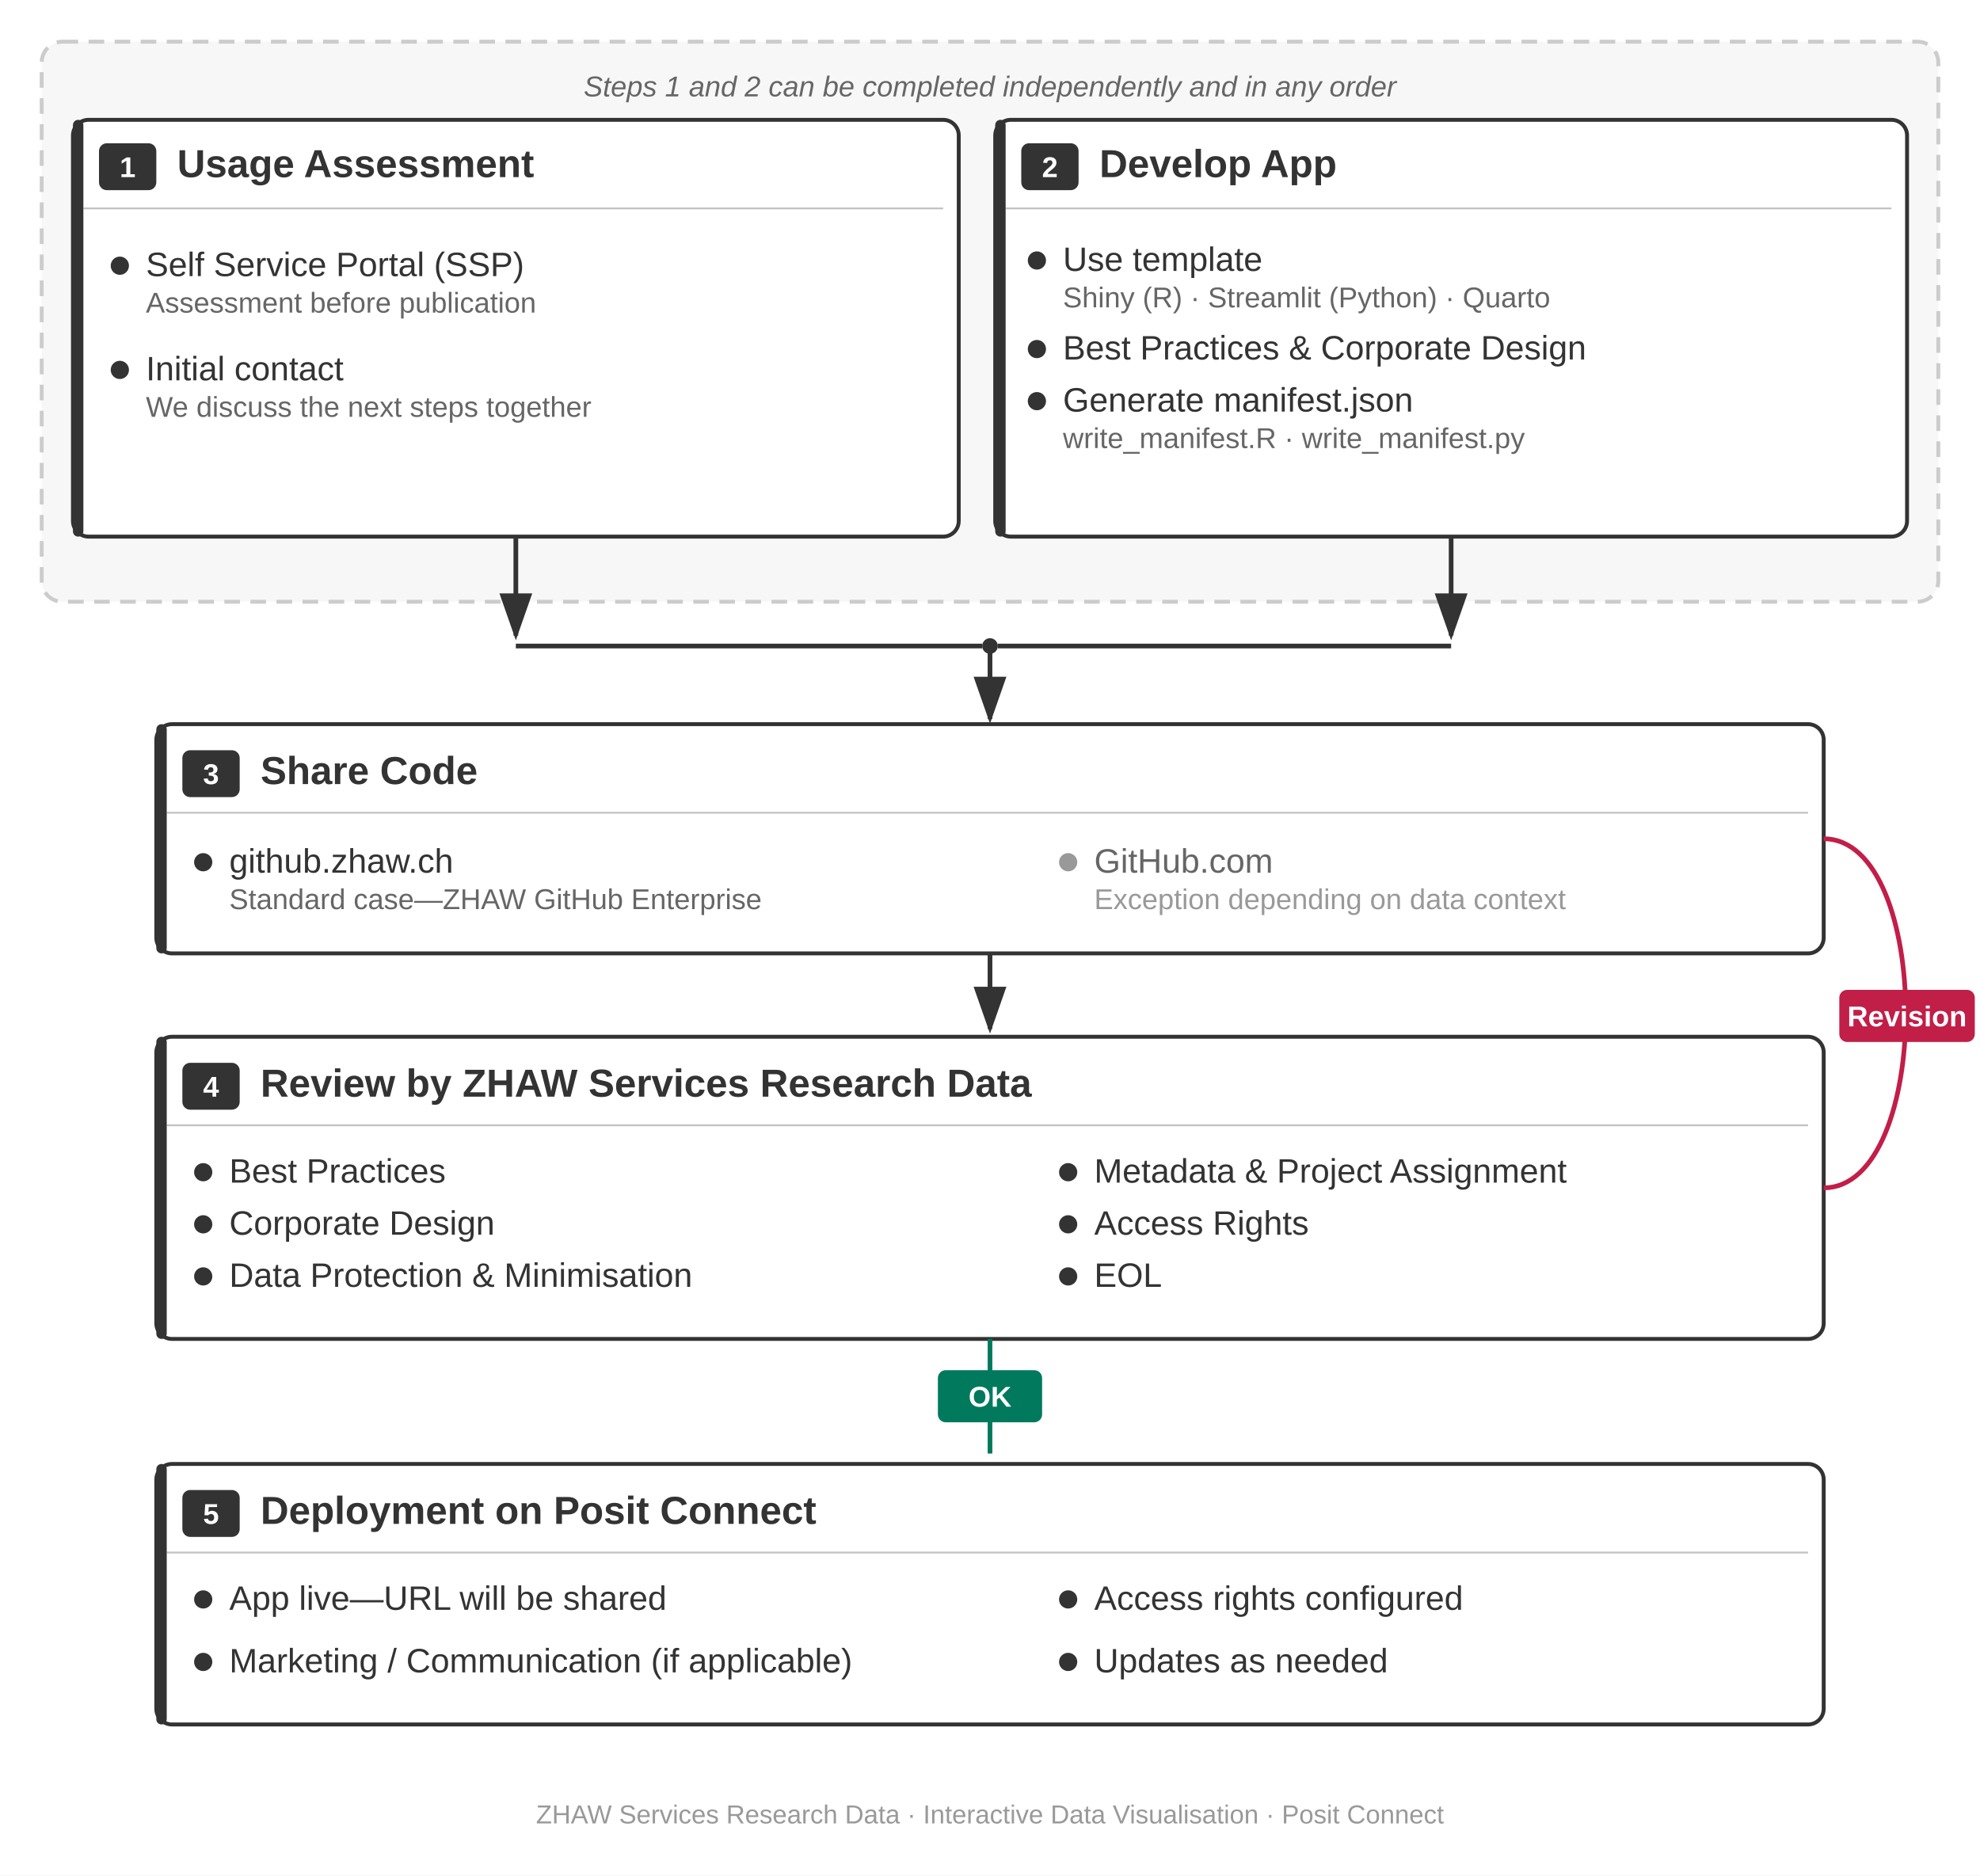
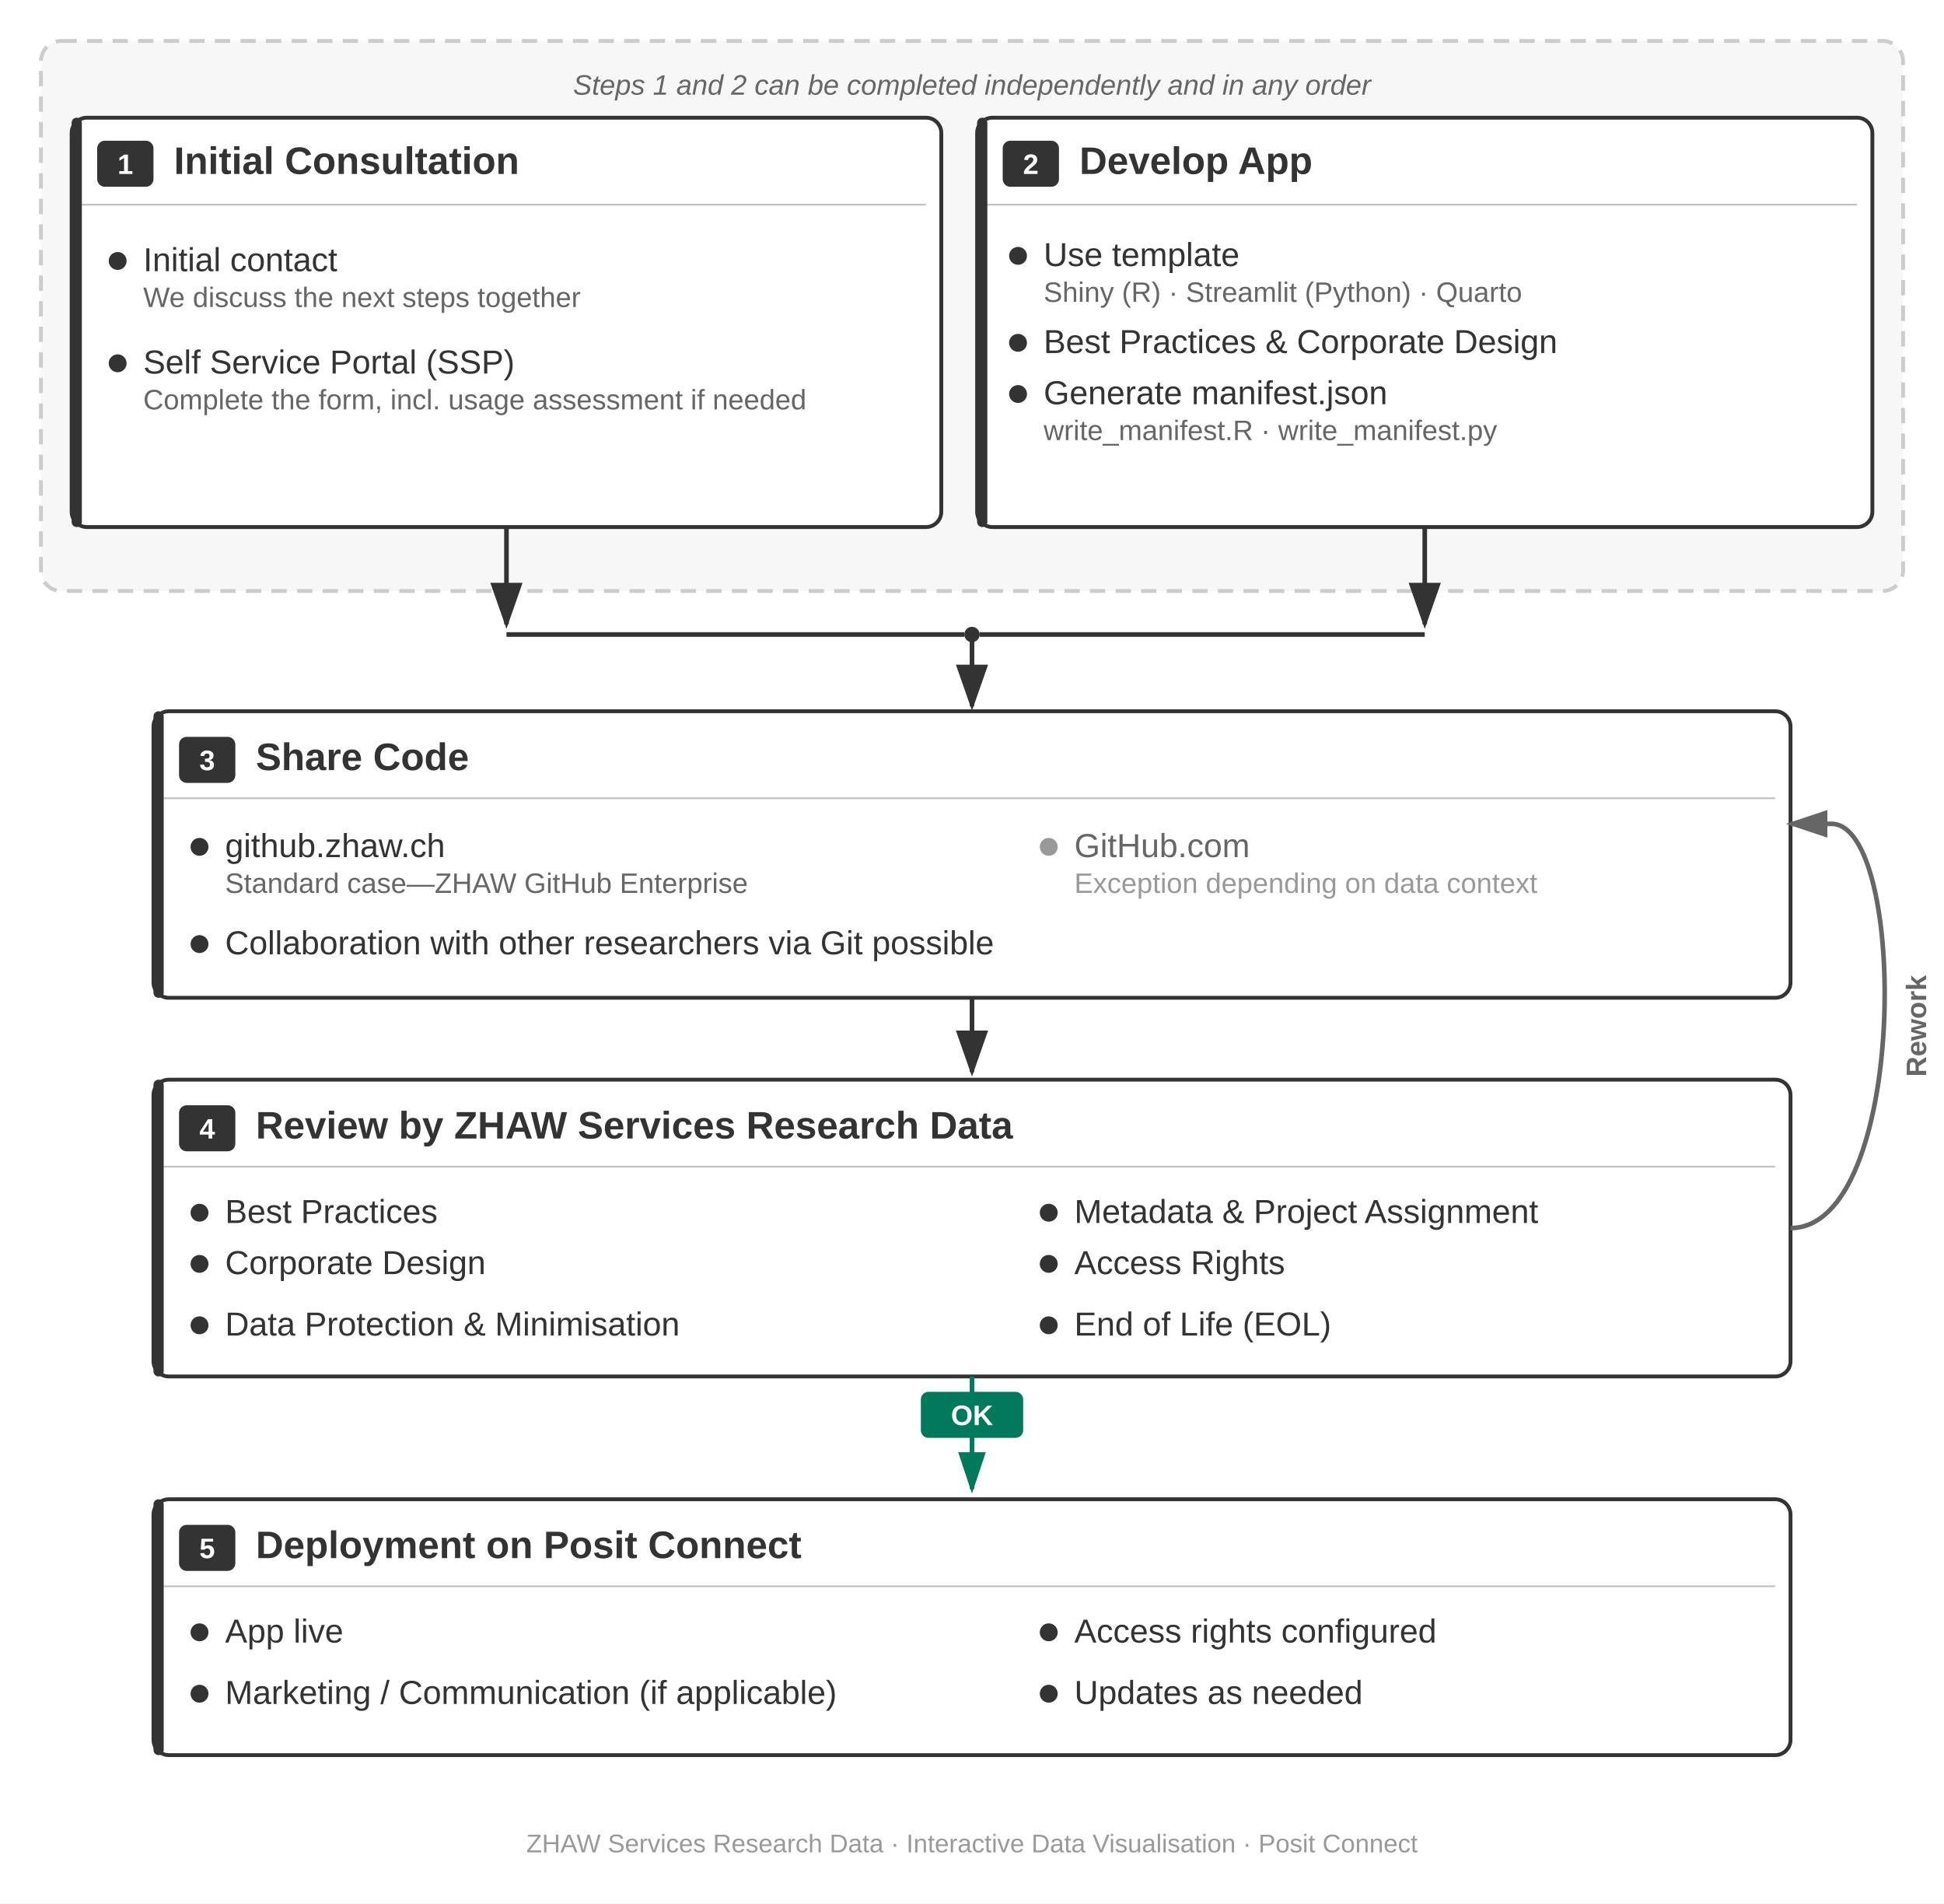
- <svg xmlns="http://www.w3.org/2000/svg" viewBox="0 0 760 720" role="img" font-family="Arial, sans-serif">
+ <svg xmlns="http://www.w3.org/2000/svg" viewBox="0 0 760 744" role="img" font-family="Arial, sans-serif">
  <defs>
    <marker id="a" markerWidth="10" markerHeight="7" refX="9" refY="3.5" orient="auto">
      <polygon points="0 0,10 3.5,0 7" fill="#333333" />
    </marker>
+     <marker id="ar" markerWidth="9" markerHeight="6" refX="8" refY="3" orient="auto">
+       <polygon points="0 0,9 3,0 6" fill="#666666" />
+     </marker>
+     <marker id="ag" markerWidth="9" markerHeight="6" refX="8" refY="3" orient="auto">
+       <polygon points="0 0,9 3,0 6" fill="#00795d" />
+     </marker>
  </defs>
-   <rect width="760" height="720" fill="#ffffff" />
+   <rect width="760" height="744" fill="#ffffff" />
  <rect x="16" y="16" width="728" height="215" rx="8" fill="#f7f7f7" stroke="#cccccc" stroke-width="1.5" stroke-dasharray="6,4" />
  <text x="380" y="37" font-size="11" fill="#666666" text-anchor="middle" font-style="italic">Steps 1 and 2 can be completed independently and in any order</text>
  <rect x="28" y="46" width="340" height="160" rx="6" fill="white" stroke="#333333" stroke-width="1.5" />
  <rect x="28" y="46" width="4" height="160" rx="2" fill="#333333" />
  <rect x="38" y="55" width="22" height="18" rx="3" fill="#333333" />
  <text x="49" y="68" font-size="11" fill="white" font-weight="bold" text-anchor="middle">1</text>
-   <text x="68" y="68" font-size="15" fill="#333333" font-weight="bold">Usage Assessment</text>
+   <text x="68" y="68" font-size="15" fill="#333333" font-weight="bold">Initial Consultation</text>
  <line x1="32" y1="80" x2="362" y2="80" stroke="#333333" stroke-width="0.7" opacity="0.3" />
  <circle cx="46" cy="102" r="3.5" fill="#333333" />
-   <text x="56" y="106" font-size="13" fill="#333333">Self Service Portal (SSP)</text>
-   <text x="56" y="120" font-size="11" fill="#666666">Assessment before publication</text>
+   <text x="56" y="106" font-size="13" fill="#333333">Initial contact</text>
+   <text x="56" y="120" font-size="11" fill="#666666">We discuss the next steps together</text>
  <circle cx="46" cy="142" r="3.5" fill="#333333" />
-   <text x="56" y="146" font-size="13" fill="#333333">Initial contact</text>
-   <text x="56" y="160" font-size="11" fill="#666666">We discuss the next steps together</text>
+   <text x="56" y="146" font-size="13" fill="#333333">Self Service Portal (SSP)</text>
+   <text x="56" y="160" font-size="11" fill="#666666">Complete the form, incl. usage assessment if needed</text>
  <rect x="382" y="46" width="350" height="160" rx="6" fill="white" stroke="#333333" stroke-width="1.5" />
  <rect x="382" y="46" width="4" height="160" rx="2" fill="#333333" />
  <rect x="392" y="55" width="22" height="18" rx="3" fill="#333333" />
  <text x="403" y="68" font-size="11" fill="white" font-weight="bold" text-anchor="middle">2</text>
  <text x="422" y="68" font-size="15" fill="#333333" font-weight="bold">Develop App</text>
  <line x1="386" y1="80" x2="726" y2="80" stroke="#333333" stroke-width="0.7" opacity="0.3" />
  <circle cx="398" cy="100" r="3.5" fill="#333333" />
  <text x="408" y="104" font-size="13" fill="#333333">Use template</text>
  <text x="408" y="118" font-size="11" fill="#666666">Shiny (R) · Streamlit (Python) · Quarto</text>
  <circle cx="398" cy="134" r="3.5" fill="#333333" />
  <text x="408" y="138" font-size="13" fill="#333333">Best Practices &amp; Corporate Design</text>
  <circle cx="398" cy="154" r="3.5" fill="#333333" />
  <text x="408" y="158" font-size="13" fill="#333333">Generate manifest.json</text>
  <text x="408" y="172" font-size="11" fill="#666666">write_manifest.R · write_manifest.py</text>
  <line x1="198" y1="206" x2="198" y2="244" stroke="#333333" stroke-width="1.8" marker-end="url(#a)" />
  <line x1="198" y1="248" x2="377" y2="248" stroke="#333333" stroke-width="1.8" />
  <line x1="557" y1="206" x2="557" y2="244" stroke="#333333" stroke-width="1.8" marker-end="url(#a)" />
  <line x1="557" y1="248" x2="383" y2="248" stroke="#333333" stroke-width="1.8" />
  <circle cx="380" cy="248" r="3" fill="#333333" />
  <line x1="380" y1="248" x2="380" y2="276" stroke="#333333" stroke-width="1.8" marker-end="url(#a)" />
-   <rect x="60" y="278" width="640" height="88" rx="6" fill="white" stroke="#333333" stroke-width="1.5" />
-   <rect x="60" y="278" width="4" height="88" rx="2" fill="#333333" />
+   <rect x="60" y="278" width="640" height="112" rx="6" fill="white" stroke="#333333" stroke-width="1.5" />
+   <rect x="60" y="278" width="4" height="112" rx="2" fill="#333333" />
  <rect x="70" y="288" width="22" height="18" rx="3" fill="#333333" />
  <text x="81" y="301" font-size="11" fill="white" font-weight="bold" text-anchor="middle">3</text>
  <text x="100" y="301" font-size="15" fill="#333333" font-weight="bold">Share Code</text>
  <line x1="64" y1="312" x2="694" y2="312" stroke="#333333" stroke-width="0.7" opacity="0.3" />
  <circle cx="78" cy="331" r="3.5" fill="#333333" />
  <text x="88" y="335" font-size="13" fill="#333333">github.zhaw.ch</text>
  <text x="88" y="349" font-size="11" fill="#666666">Standard case—ZHAW GitHub Enterprise</text>
  <circle cx="410" cy="331" r="3.5" fill="#999999" />
  <text x="420" y="335" font-size="13" fill="#666666">GitHub.com</text>
  <text x="420" y="349" font-size="11" fill="#999999">Exception depending on data context</text>
-   <line x1="380" y1="366" x2="380" y2="395" stroke="#333333" stroke-width="1.8" marker-end="url(#a)" />
-   <rect x="60" y="398" width="640" height="116" rx="6" fill="white" stroke="#333333" stroke-width="1.5" />
-   <rect x="60" y="398" width="4" height="116" rx="2" fill="#333333" />
-   <rect x="70" y="408" width="22" height="18" rx="3" fill="#333333" />
-   <text x="81" y="421" font-size="11" fill="white" font-weight="bold" text-anchor="middle">4</text>
-   <text x="100" y="421" font-size="15" fill="#333333" font-weight="bold">Review by ZHAW Services Research Data</text>
-   <line x1="64" y1="432" x2="694" y2="432" stroke="#333333" stroke-width="0.7" opacity="0.3" />
-   <circle cx="78" cy="450" r="3.5" fill="#333333" />
-   <text x="88" y="454" font-size="13" fill="#333333">Best Practices</text>
-   <circle cx="78" cy="470" r="3.5" fill="#333333" />
-   <text x="88" y="474" font-size="13" fill="#333333">Corporate Design</text>
-   <circle cx="78" cy="490" r="3.5" fill="#333333" />
-   <text x="88" y="494" font-size="13" fill="#333333">Data Protection &amp; Minimisation</text>
-   <circle cx="410" cy="450" r="3.5" fill="#333333" />
-   <text x="420" y="454" font-size="13" fill="#333333">Metadata &amp; Project Assignment</text>
-   <circle cx="410" cy="470" r="3.5" fill="#333333" />
-   <text x="420" y="474" font-size="13" fill="#333333">Access Rights</text>
-   <circle cx="410" cy="490" r="3.5" fill="#333333" />
-   <text x="420" y="494" font-size="13" fill="#333333">EOL</text>
-   <path d="M 700,456 C 742,456 742,322 700,322" stroke="#c11e48" stroke-width="1.8" fill="none" />
-   <rect x="706" y="380" width="52" height="20" rx="3" fill="#c11e48" />
-   <text x="732" y="394" font-size="11" fill="white" font-weight="bold" text-anchor="middle">Revision</text>
-   <line x1="380" y1="514" x2="380" y2="558" stroke="#00795d" stroke-width="1.8" />
-   <rect x="360" y="526" width="40" height="20" rx="3" fill="#00795d" />
-   <text x="380" y="540" font-size="11" fill="white" font-weight="bold" text-anchor="middle">OK</text>
-   <rect x="60" y="562" width="640" height="100" rx="6" fill="white" stroke="#333333" stroke-width="1.5" />
-   <rect x="60" y="562" width="4" height="100" rx="2" fill="#333333" />
-   <rect x="70" y="572" width="22" height="18" rx="3" fill="#333333" />
-   <text x="81" y="585" font-size="11" fill="white" font-weight="bold" text-anchor="middle">5</text>
-   <text x="100" y="585" font-size="15" fill="#333333" font-weight="bold">Deployment on Posit Connect</text>
-   <line x1="64" y1="596" x2="694" y2="596" stroke="#333333" stroke-width="0.7" opacity="0.3" />
-   <circle cx="78" cy="614" r="3.5" fill="#333333" />
-   <text x="88" y="618" font-size="13" fill="#333333">App live—URL will be shared</text>
-   <circle cx="410" cy="614" r="3.5" fill="#333333" />
-   <text x="420" y="618" font-size="13" fill="#333333">Access rights configured</text>
+   <circle cx="78" cy="369" r="3.5" fill="#333333" />
+   <text x="88" y="373" font-size="13" fill="#333333">Collaboration with other researchers via Git possible</text>
+   <line x1="380" y1="390" x2="380" y2="419" stroke="#333333" stroke-width="1.8" marker-end="url(#a)" />
+   <rect x="60" y="422" width="640" height="116" rx="6" fill="white" stroke="#333333" stroke-width="1.5" />
+   <rect x="60" y="422" width="4" height="116" rx="2" fill="#333333" />
+   <rect x="70" y="432" width="22" height="18" rx="3" fill="#333333" />
+   <text x="81" y="445" font-size="11" fill="white" font-weight="bold" text-anchor="middle">4</text>
+   <text x="100" y="445" font-size="15" fill="#333333" font-weight="bold">Review by ZHAW Services Research Data</text>
+   <line x1="64" y1="456" x2="694" y2="456" stroke="#333333" stroke-width="0.7" opacity="0.3" />
+   <circle cx="78" cy="474" r="3.5" fill="#333333" />
+   <text x="88" y="478" font-size="13" fill="#333333">Best Practices</text>
+   <circle cx="78" cy="494" r="3.5" fill="#333333" />
+   <text x="88" y="498" font-size="13" fill="#333333">Corporate Design</text>
+   <circle cx="78" cy="518" r="3.5" fill="#333333" />
+   <text x="88" y="522" font-size="13" fill="#333333">Data Protection &amp; Minimisation</text>
+   <circle cx="410" cy="474" r="3.5" fill="#333333" />
+   <text x="420" y="478" font-size="13" fill="#333333">Metadata &amp; Project Assignment</text>
+   <circle cx="410" cy="494" r="3.5" fill="#333333" />
+   <text x="420" y="498" font-size="13" fill="#333333">Access Rights</text>
+   <circle cx="410" cy="518" r="3.5" fill="#333333" />
+   <text x="420" y="522" font-size="13" fill="#333333">End of Life (EOL)</text>
+   <path d="M 700,480 C 746,480 746,322 716,322 L 700,322" stroke="#666666" stroke-width="1.8" fill="none" marker-end="url(#ar)" />
+   <text x="753" y="401" font-size="11" fill="#666666" font-weight="bold" text-anchor="middle" transform="rotate(-90 753 401)">Rework</text>
+   <line x1="380" y1="538" x2="380" y2="582" stroke="#00795d" stroke-width="1.8" marker-end="url(#ag)" />
+   <rect x="360" y="544" width="40" height="18" rx="3" fill="#00795d" />
+   <text x="380" y="557" font-size="11" fill="white" font-weight="bold" text-anchor="middle">OK</text>
+   <rect x="60" y="586" width="640" height="100" rx="6" fill="white" stroke="#333333" stroke-width="1.5" />
+   <rect x="60" y="586" width="4" height="100" rx="2" fill="#333333" />
+   <rect x="70" y="596" width="22" height="18" rx="3" fill="#333333" />
+   <text x="81" y="609" font-size="11" fill="white" font-weight="bold" text-anchor="middle">5</text>
+   <text x="100" y="609" font-size="15" fill="#333333" font-weight="bold">Deployment on Posit Connect</text>
+   <line x1="64" y1="620" x2="694" y2="620" stroke="#333333" stroke-width="0.7" opacity="0.3" />
  <circle cx="78" cy="638" r="3.5" fill="#333333" />
-   <text x="88" y="642" font-size="13" fill="#333333">Marketing / Communication (if applicable)</text>
+   <text x="88" y="642" font-size="13" fill="#333333">App live</text>
  <circle cx="410" cy="638" r="3.5" fill="#333333" />
-   <text x="420" y="642" font-size="13" fill="#333333">Updates as needed</text>
-   <text x="380" y="700" font-size="10" fill="#999999" text-anchor="middle">ZHAW Services Research Data · Interactive Data Visualisation · Posit Connect</text>
+   <text x="420" y="642" font-size="13" fill="#333333">Access rights configured</text>
+   <circle cx="78" cy="662" r="3.5" fill="#333333" />
+   <text x="88" y="666" font-size="13" fill="#333333">Marketing / Communication (if applicable)</text>
+   <circle cx="410" cy="662" r="3.5" fill="#333333" />
+   <text x="420" y="666" font-size="13" fill="#333333">Updates as needed</text>
+   <text x="380" y="724" font-size="10" fill="#999999" text-anchor="middle">ZHAW Services Research Data · Interactive Data Visualisation · Posit Connect</text>
</svg>
